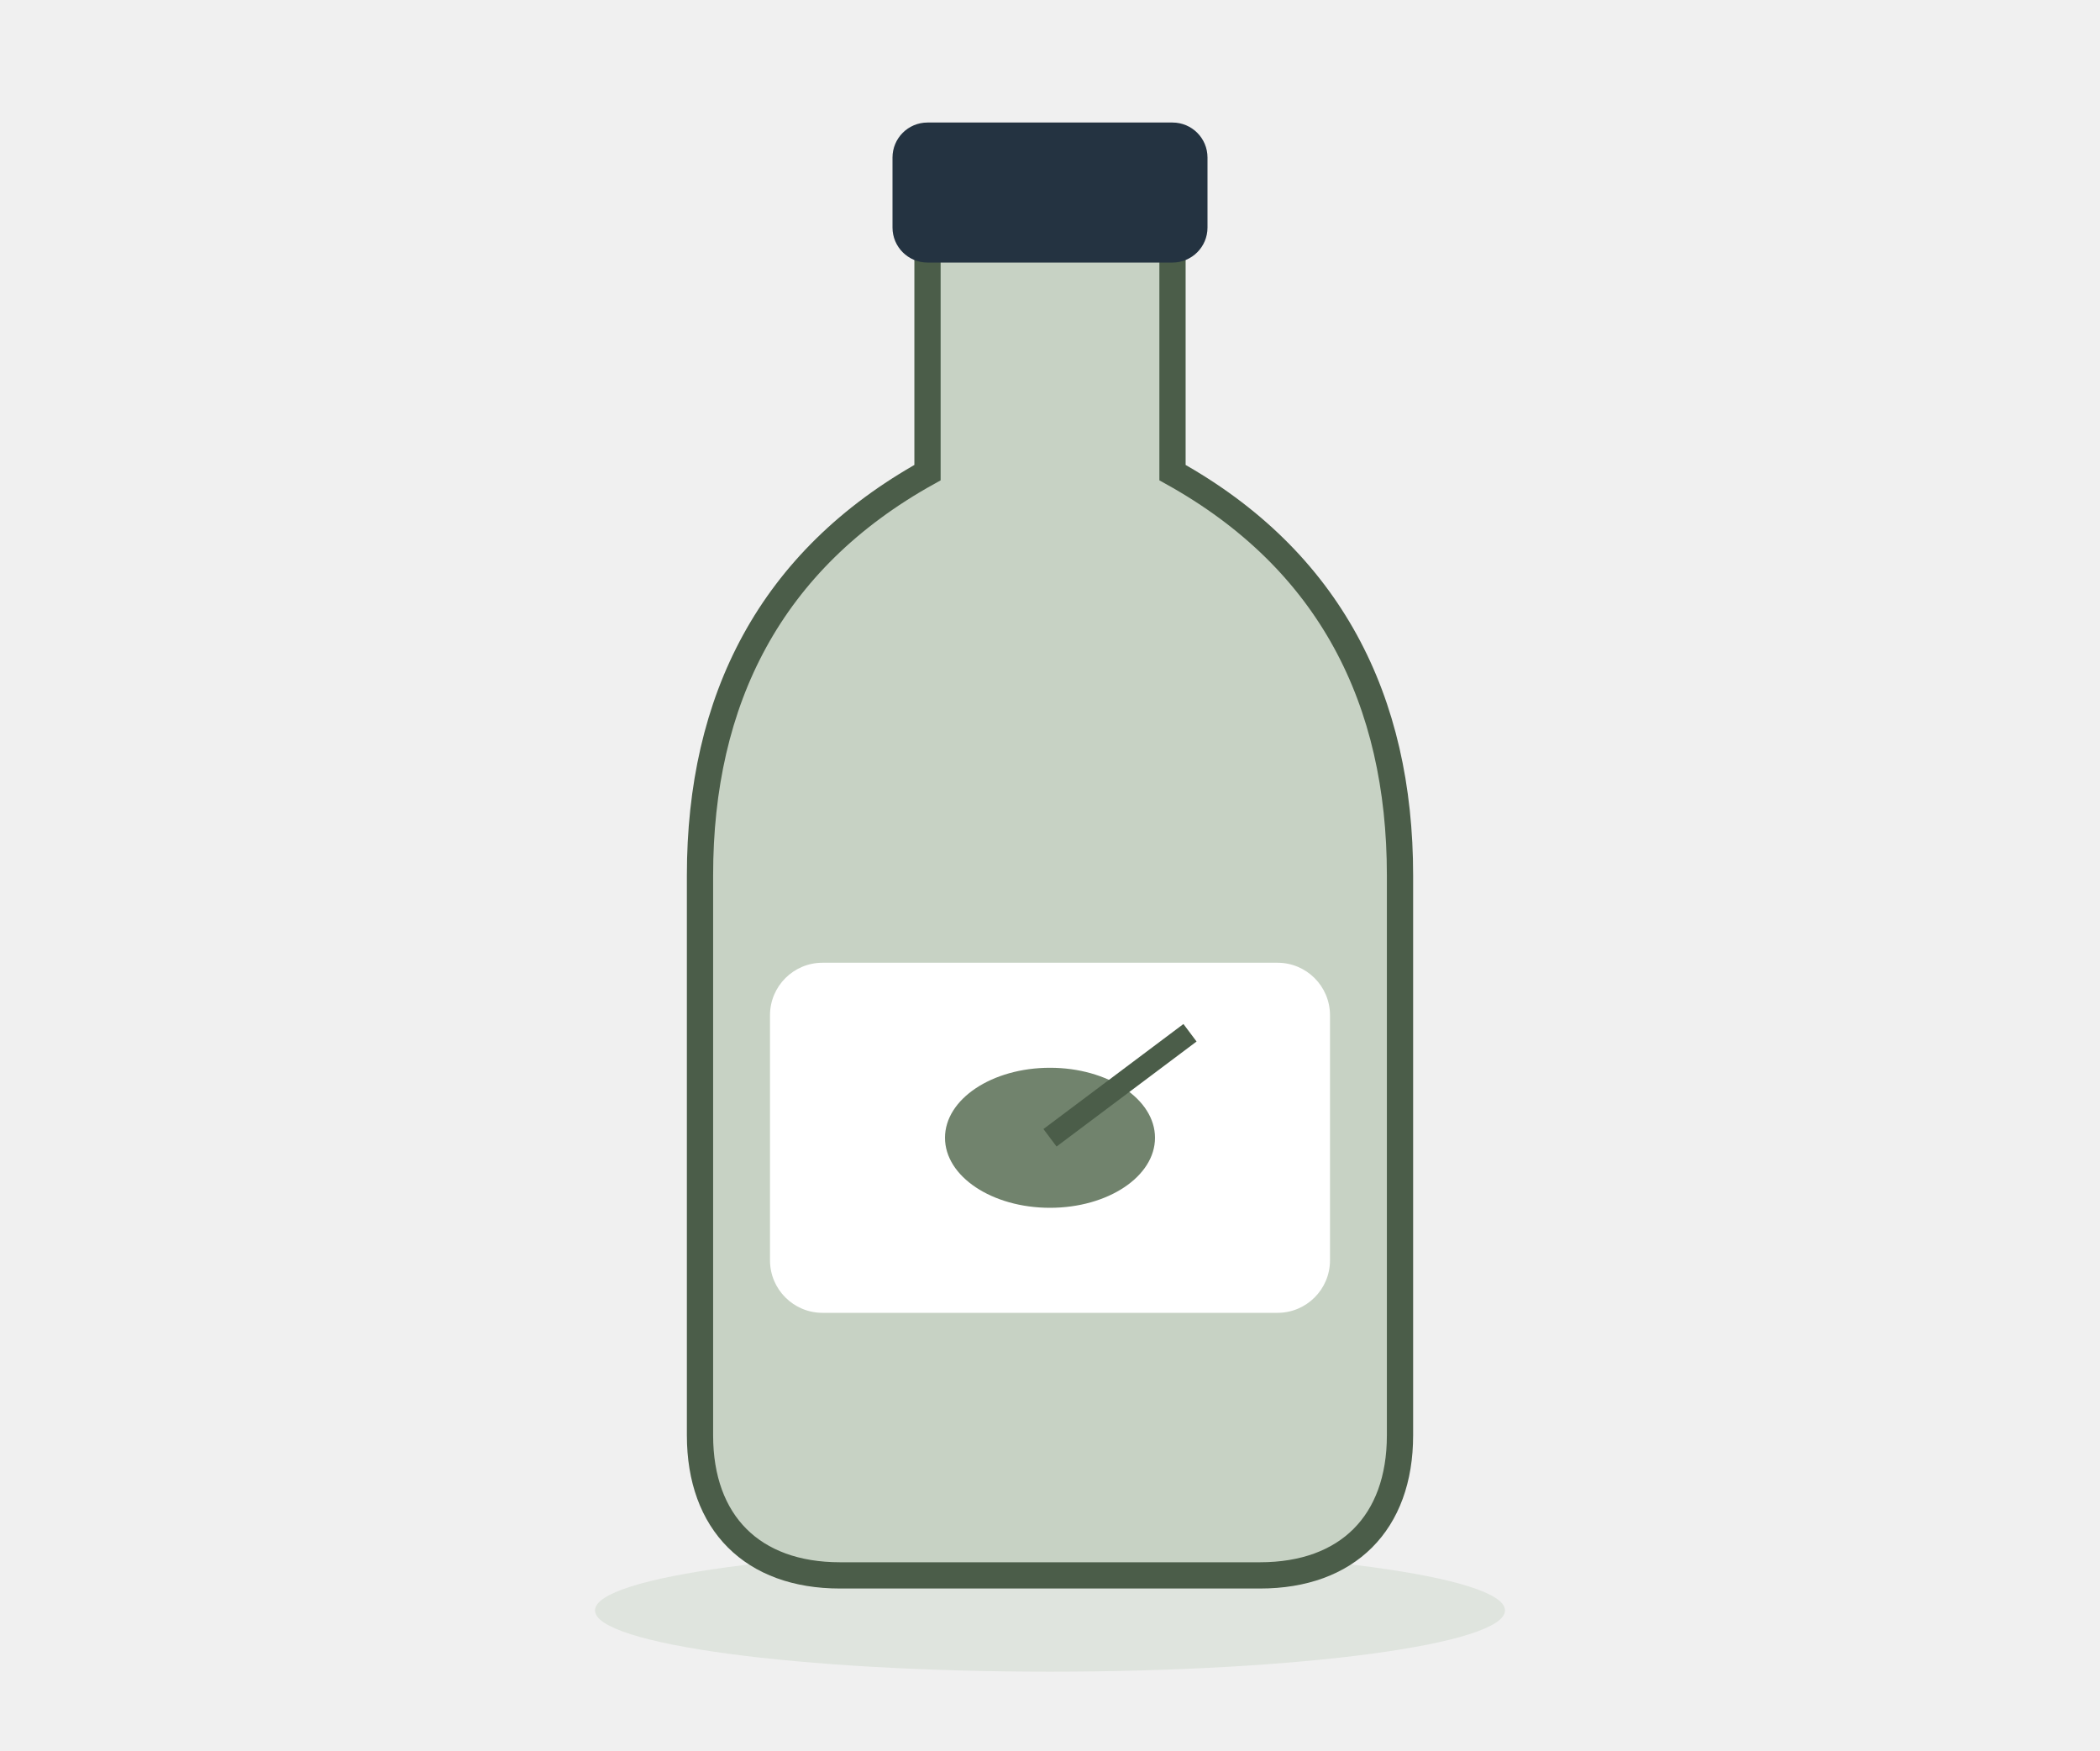
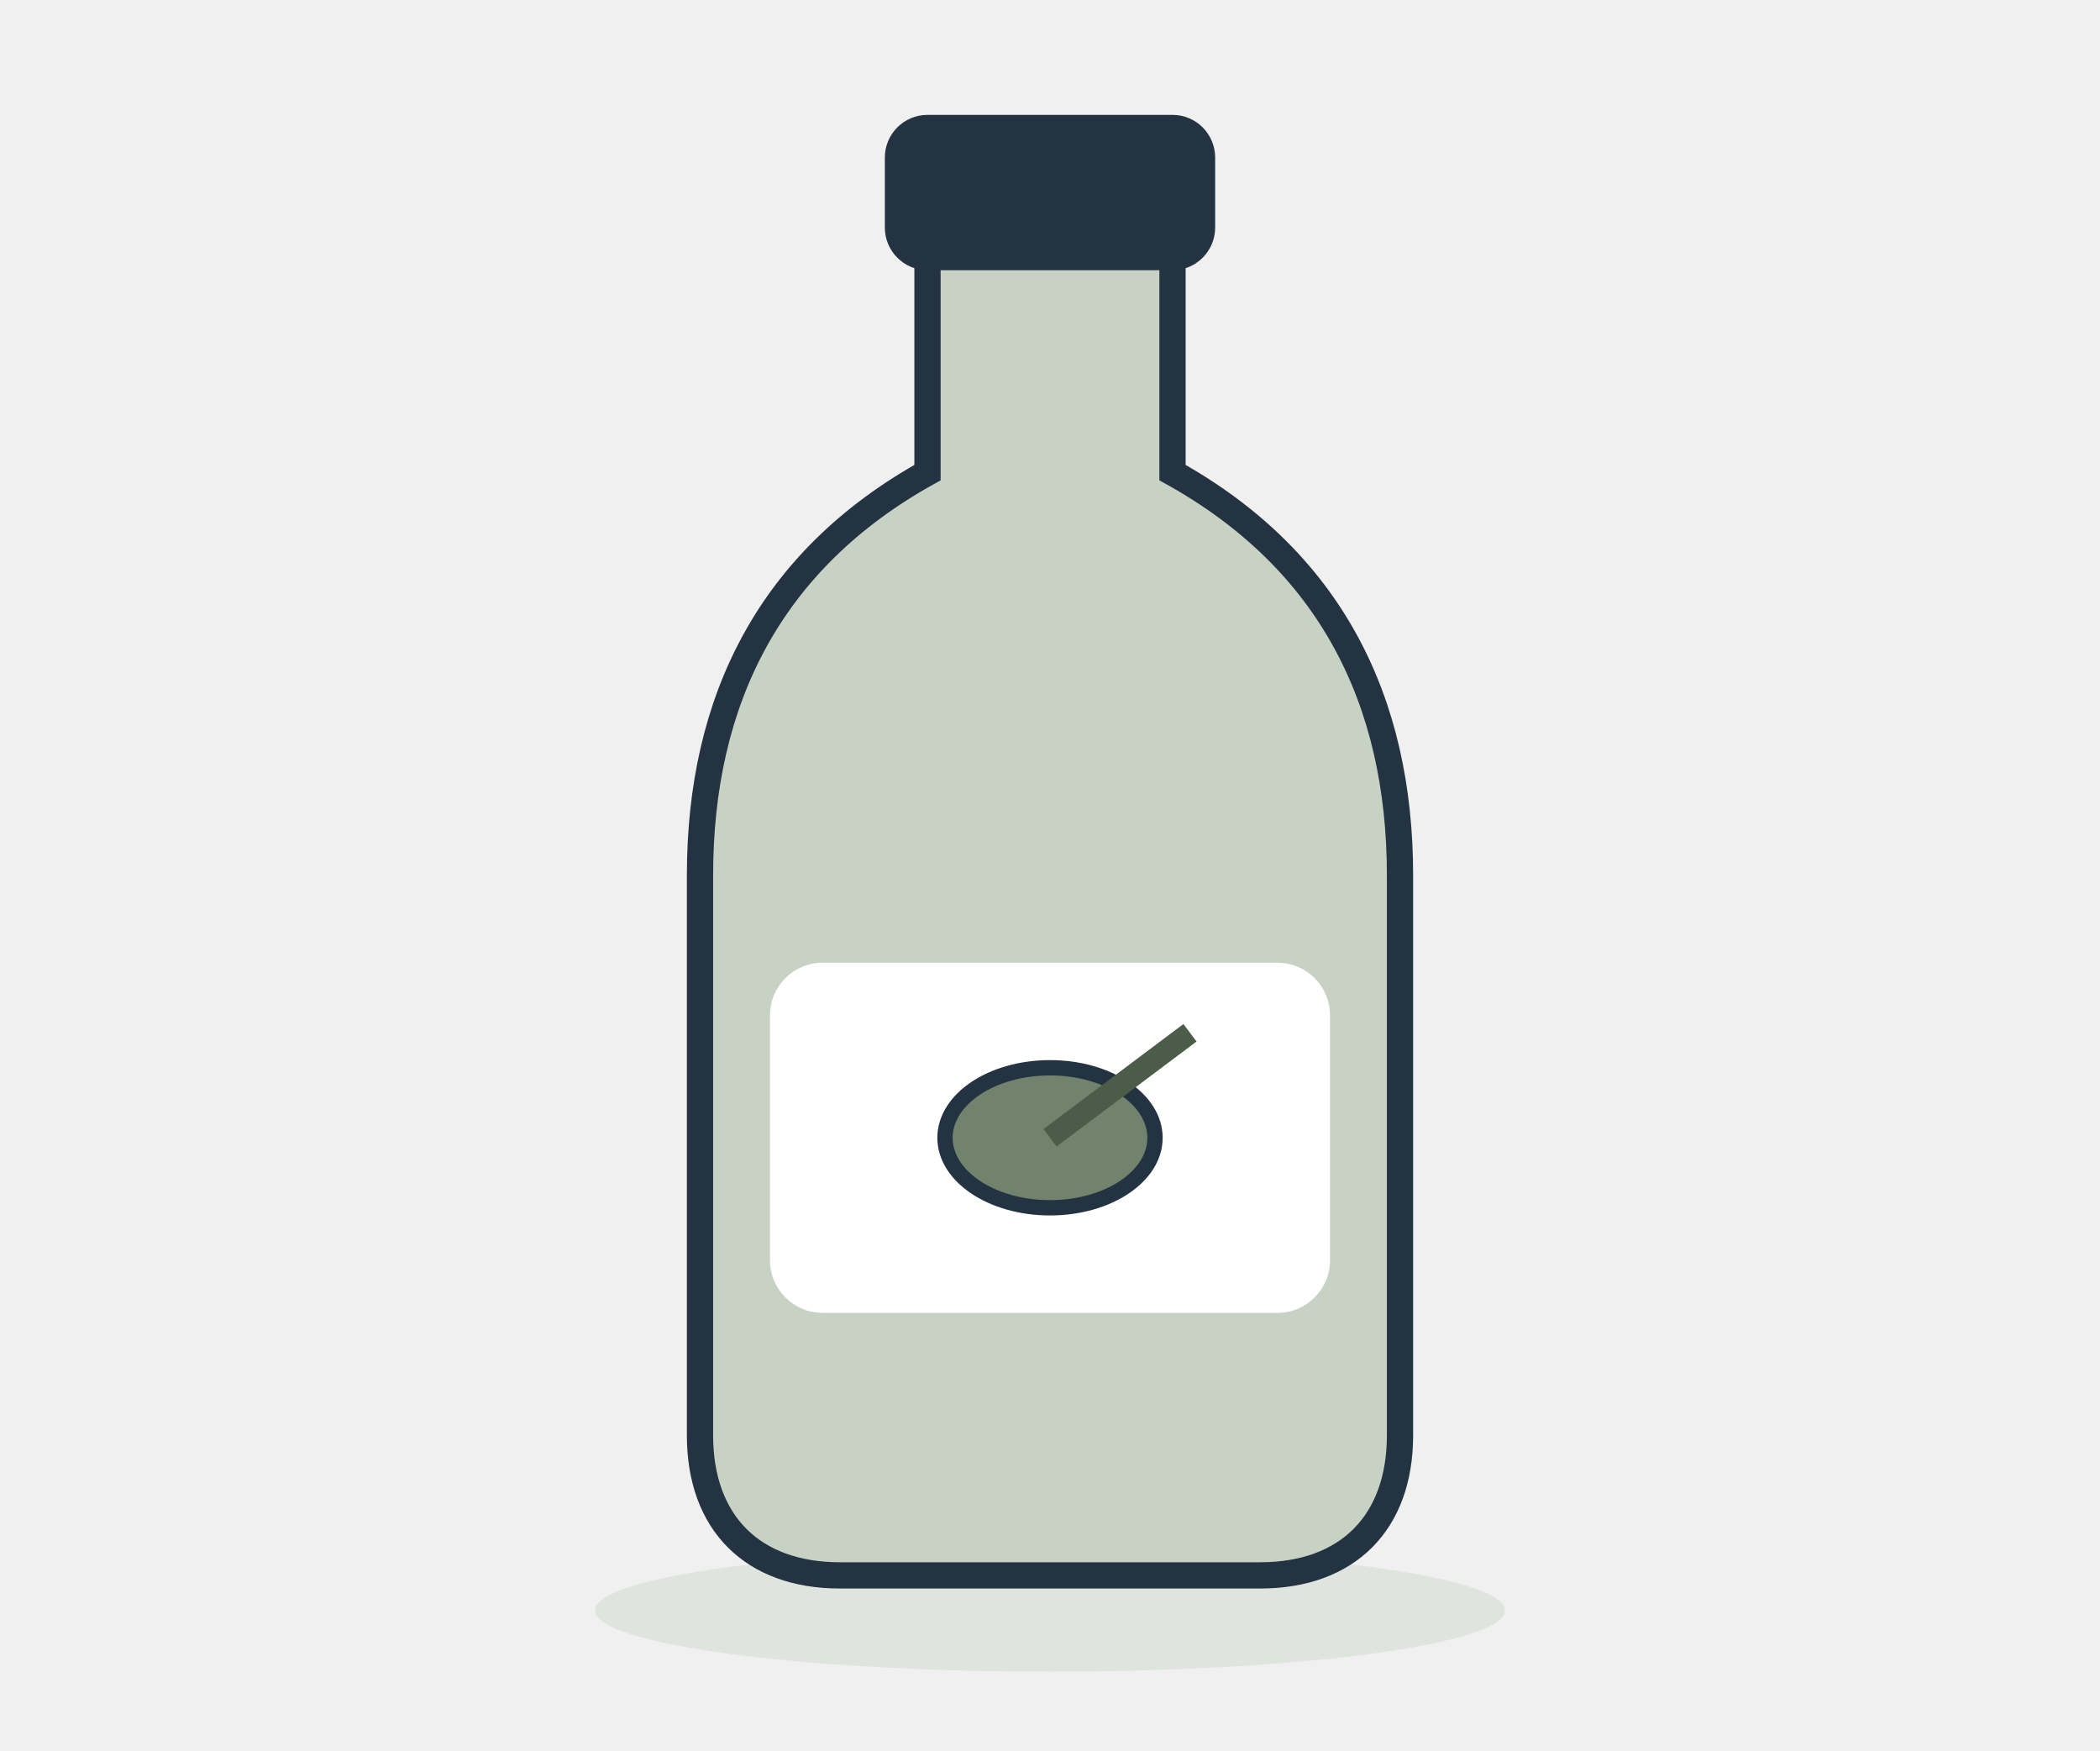
<svg xmlns="http://www.w3.org/2000/svg" viewBox="0 0 240 200" width="240" height="200">
  <ellipse cx="120" cy="184" rx="52" ry="7" fill="#DFE4DE" />
-   <path d="M106 26 H134 V54 C152 64 160 80 160 100 V164 C160 174 154 180 144 180 H96 C86 180 80 174 80 164 V100 C80 80 88 64 106 54Z" fill="#C7D2C4" stroke="#4B5D49" stroke-width="3" />
-   <rect x="102" y="14" width="36" height="16" rx="4" fill="#243341" />
+   <path d="M106 26 H134 V54 C152 64 160 80 160 100 V164 C160 174 154 180 144 180 H96 C86 180 80 174 80 164 V100 C80 80 88 64 106 54Z" fill="#C7D2C4" stroke="#243341" stroke-width="3" />
+   <rect x="102" y="14" width="36" height="16" rx="4" fill="#243341" stroke="#243341" stroke-width="1.75" stroke-linejoin="round" />
  <rect x="88" y="110" width="64" height="40" rx="6" fill="#fff" />
-   <ellipse cx="120" cy="130" rx="12" ry="8" fill="#71836D" />
+   <ellipse cx="120" cy="130" rx="12" ry="8" fill="#71836D" stroke="#243341" stroke-width="1.75" stroke-linejoin="round" />
  <path d="M120 130 l16 -12" stroke="#4B5D49" stroke-width="2.5" />
</svg>
